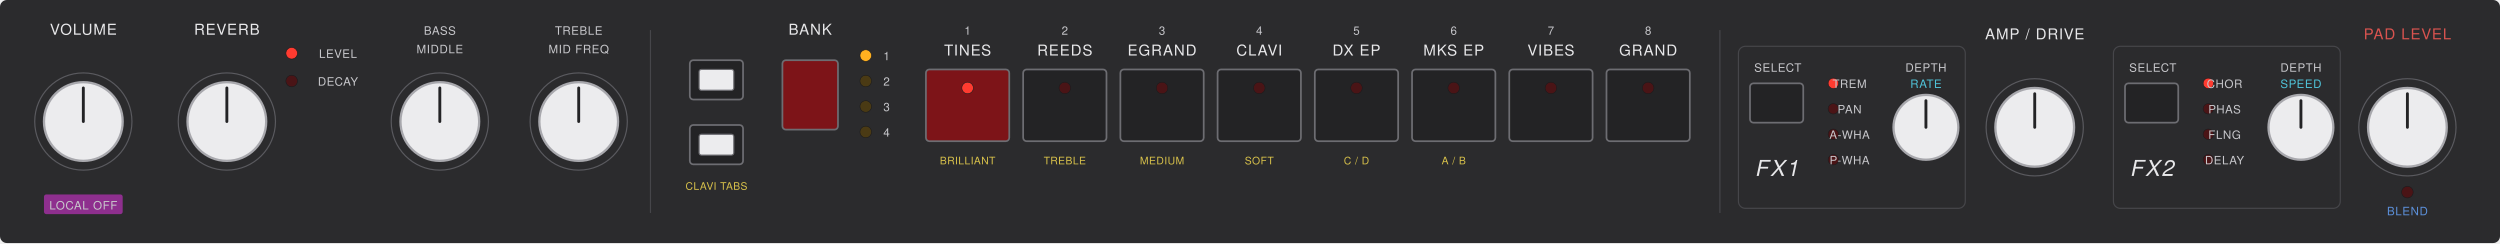
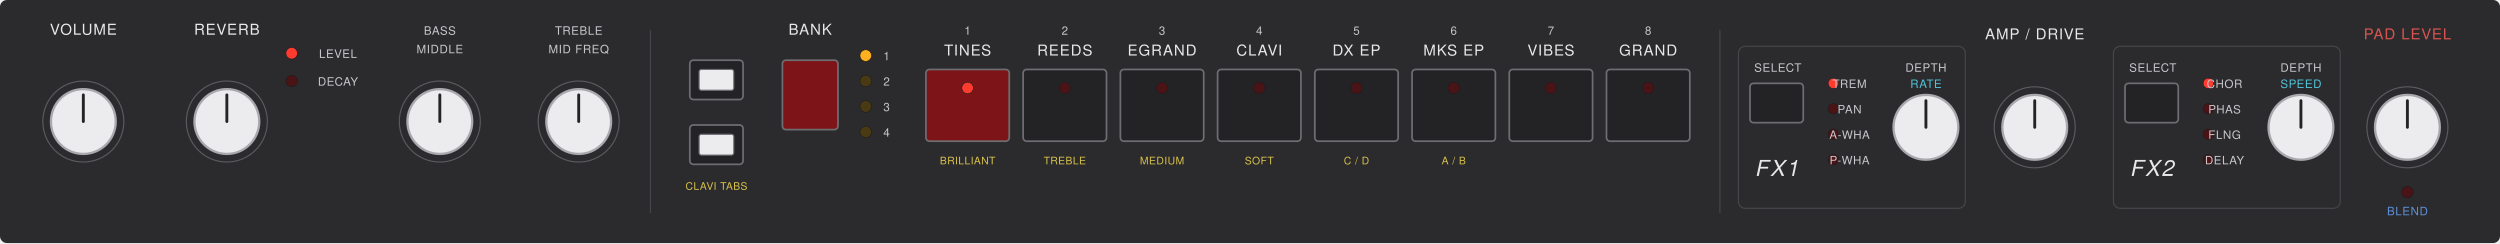
<svg xmlns="http://www.w3.org/2000/svg" viewBox="0 0 2160 210" width="2160" height="210" role="img" aria-label="Crumar Seven front panel" class="seven-panel readonly">
  <style>
    .panel-bg  { fill: #2b2b2d; }
    .knob-face { fill: #ececee; stroke: #a8a8ad; stroke-width: 2; }
    .knob-ring { fill: none; stroke: #5a5a5f; stroke-width: 1; }
    .knob-ptr  { stroke: #232325; stroke-width: 2.5; stroke-linecap: round; }
    .btn       { fill: #232325; stroke: #6d6d72; stroke-width: 1.5; rx: 3; }
    .btn.on    { fill: #7d1418; }
    .lbl       { fill: #e8e8ea; font-family: Helvetica, Arial, sans-serif; font-size: 13px; letter-spacing: .06em; text-anchor: middle; }
    .lbl-sm    { fill: #c8c8cc; font-family: Helvetica, Arial, sans-serif; font-size: 10px; letter-spacing: .05em; text-anchor: middle; }
    .lbl-fx    { fill: #e8e8ea; font-family: Helvetica, Arial, sans-serif; font-size: 19px; font-style: italic; letter-spacing: .08em; text-anchor: middle; }
    .lbl-alt   { fill: #d9c24a; font-family: Helvetica, Arial, sans-serif; font-size: 9px;  letter-spacing: .04em; text-anchor: middle; }
    .lbl-cyan  { fill: #4fc3d9; }
    .lbl-red   { fill: #d9534f; }
    .lbl-blue  { fill: #5b8fd9; }
    .led       { fill: #4a1416; stroke: #1a1a1c; stroke-width: .5; }
    .led.on    { fill: #ff3b30; }
    .led.amber { fill: #4a3a14; }
    .led.amber.on { fill: #ffb020; }
    .sw        { fill: #ececee; stroke: #6d6d72; stroke-width: 1; rx: 2; }
    .sw-body   { fill: #232325; stroke: #6d6d72; stroke-width: 1.5; rx: 3; }
    .divider   { stroke: #46464a; stroke-width: 1; }
    .readonly .btn, .readonly .knob-face, .readonly .sw { cursor: default; pointer-events: none; }
  </style>
  <rect class="panel-bg" x="0" y="0" width="2160" height="210" rx="6" />
  <g id="sec-volume">
    <text class="lbl" x="72" y="30">VOLUME</text>
    <g id="knob-volume">
-       <circle class="knob-face" cx="72" cy="105" r="34" />
-       <circle class="knob-ring" cx="72" cy="105" r="42" />
-       <line class="knob-ptr" x1="72" y1="105" x2="72" y2="76" />
+       <circle class="knob-face" cx="72" cy="105" r="28" />
+       <circle class="knob-ring" cx="72" cy="105" r="35" />
+       <line class="knob-ptr" x1="72" y1="105" x2="72" y2="82" />
    </g>
-     <rect x="38" y="168" width="68" height="17" rx="2" fill="#8e2f8e" />
-     <text class="lbl-sm" x="72" y="181" fill="#ffffff">LOCAL OFF</text>
  </g>
  <g id="sec-reverb">
    <text class="lbl" x="196" y="30">REVERB</text>
    <g id="knob-reverb">
-       <circle class="knob-face" cx="196" cy="105" r="34" />
-       <circle class="knob-ring" cx="196" cy="105" r="42" />
-       <line class="knob-ptr" x1="196" y1="105" x2="196" y2="76" />
+       <circle class="knob-face" cx="196" cy="105" r="28" />
+       <circle class="knob-ring" cx="196" cy="105" r="35" />
+       <line class="knob-ptr" x1="196" y1="105" x2="196" y2="82" />
    </g>
    <circle class="led on" id="led-rev-level" cx="252" cy="46" r="5" />
    <text class="lbl-sm" x="292" y="50" text-anchor="start">LEVEL</text>
    <circle class="led" id="led-rev-decay" cx="252" cy="70" r="5" />
    <text class="lbl-sm" x="292" y="74" text-anchor="start">DECAY</text>
  </g>
  <g id="sec-eq">
    <g id="knob-bass-mid">
-       <circle class="knob-face" cx="380" cy="105" r="34" />
-       <circle class="knob-ring" cx="380" cy="105" r="42" />
-       <line class="knob-ptr" x1="380" y1="105" x2="380" y2="76" />
+       <circle class="knob-face" cx="380" cy="105" r="28" />
+       <circle class="knob-ring" cx="380" cy="105" r="35" />
+       <line class="knob-ptr" x1="380" y1="105" x2="380" y2="82" />
    </g>
    <text class="lbl-sm" x="380" y="30">BASS</text>
    <text class="lbl-sm" x="380" y="46">MIDDLE</text>
    <g id="knob-treble-midf">
-       <circle class="knob-face" cx="500" cy="105" r="34" />
-       <circle class="knob-ring" cx="500" cy="105" r="42" />
-       <line class="knob-ptr" x1="500" y1="105" x2="500" y2="76" />
+       <circle class="knob-face" cx="500" cy="105" r="28" />
+       <circle class="knob-ring" cx="500" cy="105" r="35" />
+       <line class="knob-ptr" x1="500" y1="105" x2="500" y2="82" />
    </g>
    <text class="lbl-sm" x="500" y="30">TREBLE</text>
    <text class="lbl-sm" x="500" y="46">MID FREQ</text>
  </g>
  <line class="divider" x1="562" y1="26" x2="562" y2="184" />
  <g id="sec-clavi-tabs">
    <rect class="sw-body" x="596" y="52" width="46" height="34" />
    <rect class="sw" x="604" y="60" width="30" height="18" />
    <rect class="sw-body" x="596" y="108" width="46" height="34" />
    <rect class="sw" x="604" y="116" width="30" height="18" />
    <text class="lbl-alt" x="619" y="164">CLAVI TABS</text>
  </g>
  <g id="sec-bank">
    <text class="lbl" x="700" y="30">BANK</text>
    <rect class="btn on" id="btn-bank" x="676" y="52" width="48" height="60" />
    <circle class="led amber on" id="led-bank-1" cx="748" cy="48" r="5" />
    <text class="lbl-sm" x="766" y="52" text-anchor="start">1</text>
    <circle class="led amber" id="led-bank-2" cx="748" cy="70" r="5" />
    <text class="lbl-sm" x="766" y="74" text-anchor="start">2</text>
    <circle class="led amber" id="led-bank-3" cx="748" cy="92" r="5" />
    <text class="lbl-sm" x="766" y="96" text-anchor="start">3</text>
    <circle class="led amber" id="led-bank-4" cx="748" cy="114" r="5" />
    <text class="lbl-sm" x="766" y="118" text-anchor="start">4</text>
  </g>
  <g id="sec-presets">
    <g id="preset-1">
      <text class="lbl-sm" x="836" y="30">1</text>
      <text class="lbl" x="836" y="48">TINES</text>
      <rect class="btn on" x="800" y="60" width="72" height="62" />
      <circle class="led on" id="led-preset-1" cx="836" cy="76" r="5" />
      <text class="lbl-alt" x="836" y="142">BRILLIANT</text>
    </g>
    <g id="preset-2">
      <text class="lbl-sm" x="920" y="30">2</text>
      <text class="lbl" x="920" y="48">REEDS</text>
      <rect class="btn" x="884" y="60" width="72" height="62" />
      <circle class="led" id="led-preset-2" cx="920" cy="76" r="5" />
      <text class="lbl-alt" x="920" y="142">TREBLE</text>
    </g>
    <g id="preset-3">
      <text class="lbl-sm" x="1004" y="30">3</text>
      <text class="lbl" x="1004" y="48">EGRAND</text>
      <rect class="btn" x="968" y="60" width="72" height="62" />
      <circle class="led" id="led-preset-3" cx="1004" cy="76" r="5" />
      <text class="lbl-alt" x="1004" y="142">MEDIUM</text>
    </g>
    <g id="preset-4">
      <text class="lbl-sm" x="1088" y="30">4</text>
      <text class="lbl" x="1088" y="48">CLAVI</text>
      <rect class="btn" x="1052" y="60" width="72" height="62" />
      <circle class="led" id="led-preset-4" cx="1088" cy="76" r="5" />
      <text class="lbl-alt" x="1088" y="142">SOFT</text>
    </g>
    <g id="preset-5">
      <text class="lbl-sm" x="1172" y="30">5</text>
      <text class="lbl" x="1172" y="48">DX EP</text>
      <rect class="btn" x="1136" y="60" width="72" height="62" />
      <circle class="led" id="led-preset-5" cx="1172" cy="76" r="5" />
      <text class="lbl-alt" x="1172" y="142">C / D</text>
    </g>
    <g id="preset-6">
      <text class="lbl-sm" x="1256" y="30">6</text>
      <text class="lbl" x="1256" y="48">MKS EP</text>
      <rect class="btn" x="1220" y="60" width="72" height="62" />
      <circle class="led" id="led-preset-6" cx="1256" cy="76" r="5" />
      <text class="lbl-alt" x="1256" y="142">A / B</text>
    </g>
    <g id="preset-7">
      <text class="lbl-sm" x="1340" y="30">7</text>
      <text class="lbl" x="1340" y="48">VIBES</text>
      <rect class="btn" x="1304" y="60" width="72" height="62" />
      <circle class="led" id="led-preset-7" cx="1340" cy="76" r="5" />
    </g>
    <g id="preset-8">
      <text class="lbl-sm" x="1424" y="30">8</text>
      <text class="lbl" x="1424" y="48">GRAND</text>
      <rect class="btn" x="1388" y="60" width="72" height="62" />
      <circle class="led" id="led-preset-8" cx="1424" cy="76" r="5" />
    </g>
  </g>
  <line class="divider" x1="1486" y1="26" x2="1486" y2="184" />
  <g id="sec-fx1">
    <rect x="1502" y="40" width="196" height="140" rx="6" fill="none" stroke="#46464a" stroke-width="1" />
    <text class="lbl-sm" x="1536" y="62">SELECT</text>
    <rect class="btn" id="btn-fx1-select" x="1512" y="72" width="46" height="34" />
    <circle class="led on" id="led-fx1-0" cx="1584" cy="72" r="4.5" />
    <text class="lbl-sm" x="1598" y="76" text-anchor="start">TREM</text>
    <circle class="led" id="led-fx1-1" cx="1584" cy="94" r="4.5" />
    <text class="lbl-sm" x="1598" y="98" text-anchor="start">PAN</text>
    <circle class="led" id="led-fx1-2" cx="1584" cy="116" r="4.5" />
    <text class="lbl-sm" x="1598" y="120" text-anchor="start">A-WHA</text>
    <circle class="led" id="led-fx1-3" cx="1584" cy="138" r="4.5" />
    <text class="lbl-sm" x="1598" y="142" text-anchor="start">P-WHA</text>
    <text class="lbl-fx" x="1535" y="152">FX1</text>
    <g id="knob-fx1">
      <circle class="knob-face" cx="1664" cy="110" r="28" />
      <line class="knob-ptr" x1="1664" y1="110" x2="1664" y2="87" />
    </g>
    <text class="lbl-sm" x="1664" y="62">DEPTH</text>
    <text class="lbl-sm lbl-cyan" x="1664" y="76">RATE</text>
  </g>
  <g id="sec-amp">
    <text class="lbl" x="1758" y="34">AMP / DRIVE</text>
    <g id="knob-amp-drive">
-       <circle class="knob-face" cx="1758" cy="110" r="34" />
-       <circle class="knob-ring" cx="1758" cy="110" r="42" />
-       <line class="knob-ptr" x1="1758" y1="110" x2="1758" y2="81" />
+       <circle class="knob-face" cx="1758" cy="110" r="28" />
+       <circle class="knob-ring" cx="1758" cy="110" r="35" />
+       <line class="knob-ptr" x1="1758" y1="110" x2="1758" y2="87" />
    </g>
  </g>
  <g id="sec-fx2">
    <rect x="1826" y="40" width="196" height="140" rx="6" fill="none" stroke="#46464a" stroke-width="1" />
    <text class="lbl-sm" x="1860" y="62">SELECT</text>
    <rect class="btn" id="btn-fx2-select" x="1836" y="72" width="46" height="34" />
    <circle class="led on" id="led-fx2-0" cx="1908" cy="72" r="4.5" />
    <text class="lbl-sm" x="1922" y="76" text-anchor="start">CHOR</text>
    <circle class="led" id="led-fx2-1" cx="1908" cy="94" r="4.5" />
    <text class="lbl-sm" x="1922" y="98" text-anchor="start">PHAS</text>
    <circle class="led" id="led-fx2-2" cx="1908" cy="116" r="4.5" />
    <text class="lbl-sm" x="1922" y="120" text-anchor="start">FLNG</text>
    <circle class="led" id="led-fx2-3" cx="1908" cy="138" r="4.5" />
    <text class="lbl-sm" x="1922" y="142" text-anchor="start">DELAY</text>
    <text class="lbl-fx" x="1859" y="152">FX2</text>
    <g id="knob-fx2">
      <circle class="knob-face" cx="1988" cy="110" r="28" />
      <line class="knob-ptr" x1="1988" y1="110" x2="1988" y2="87" />
    </g>
    <text class="lbl-sm" x="1988" y="62">DEPTH</text>
    <text class="lbl-sm lbl-cyan" x="1988" y="76">SPEED</text>
  </g>
  <g id="sec-pad">
    <text class="lbl lbl-red" x="2080" y="34">PAD LEVEL</text>
    <g id="knob-pad">
-       <circle class="knob-face" cx="2080" cy="110" r="34" />
-       <circle class="knob-ring" cx="2080" cy="110" r="42" />
-       <line class="knob-ptr" x1="2080" y1="110" x2="2080" y2="81" />
+       <circle class="knob-face" cx="2080" cy="110" r="28" />
+       <circle class="knob-ring" cx="2080" cy="110" r="35" />
+       <line class="knob-ptr" x1="2080" y1="110" x2="2080" y2="87" />
    </g>
    <circle class="led" id="led-pad-sw" cx="2080" cy="166" r="5" />
    <text class="lbl-sm lbl-blue" x="2080" y="186">BLEND</text>
  </g>
</svg>
